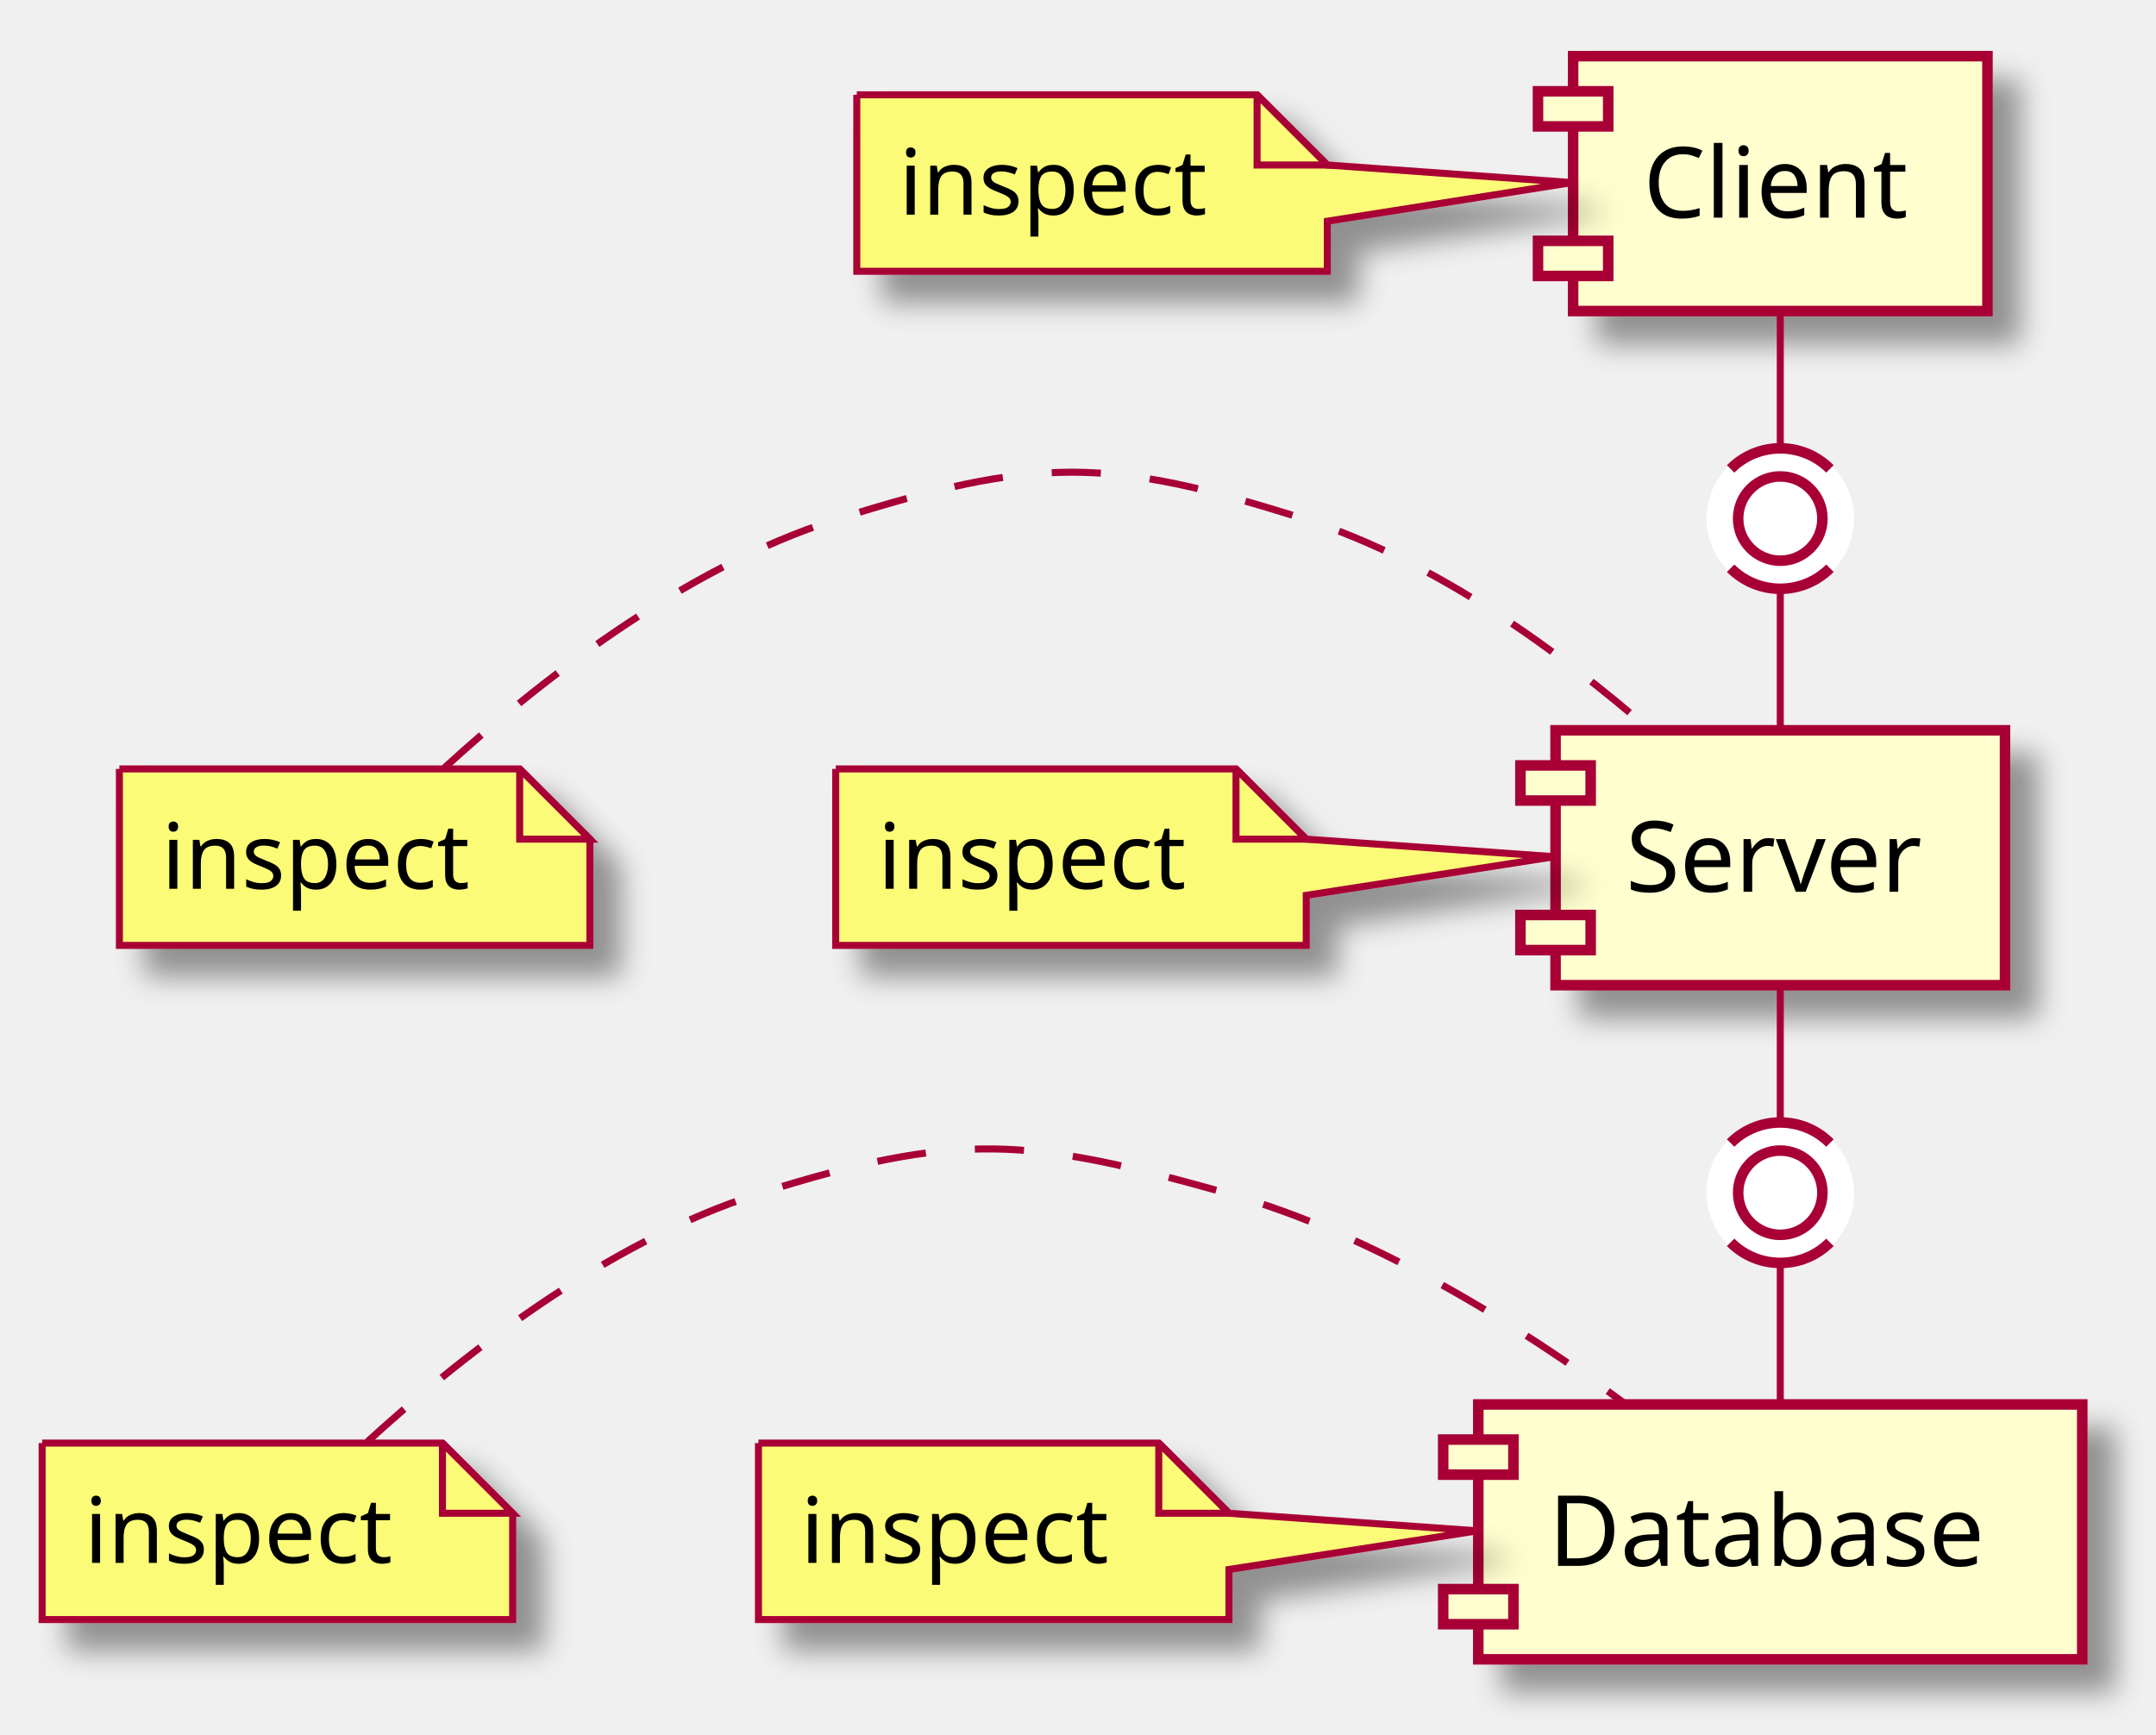
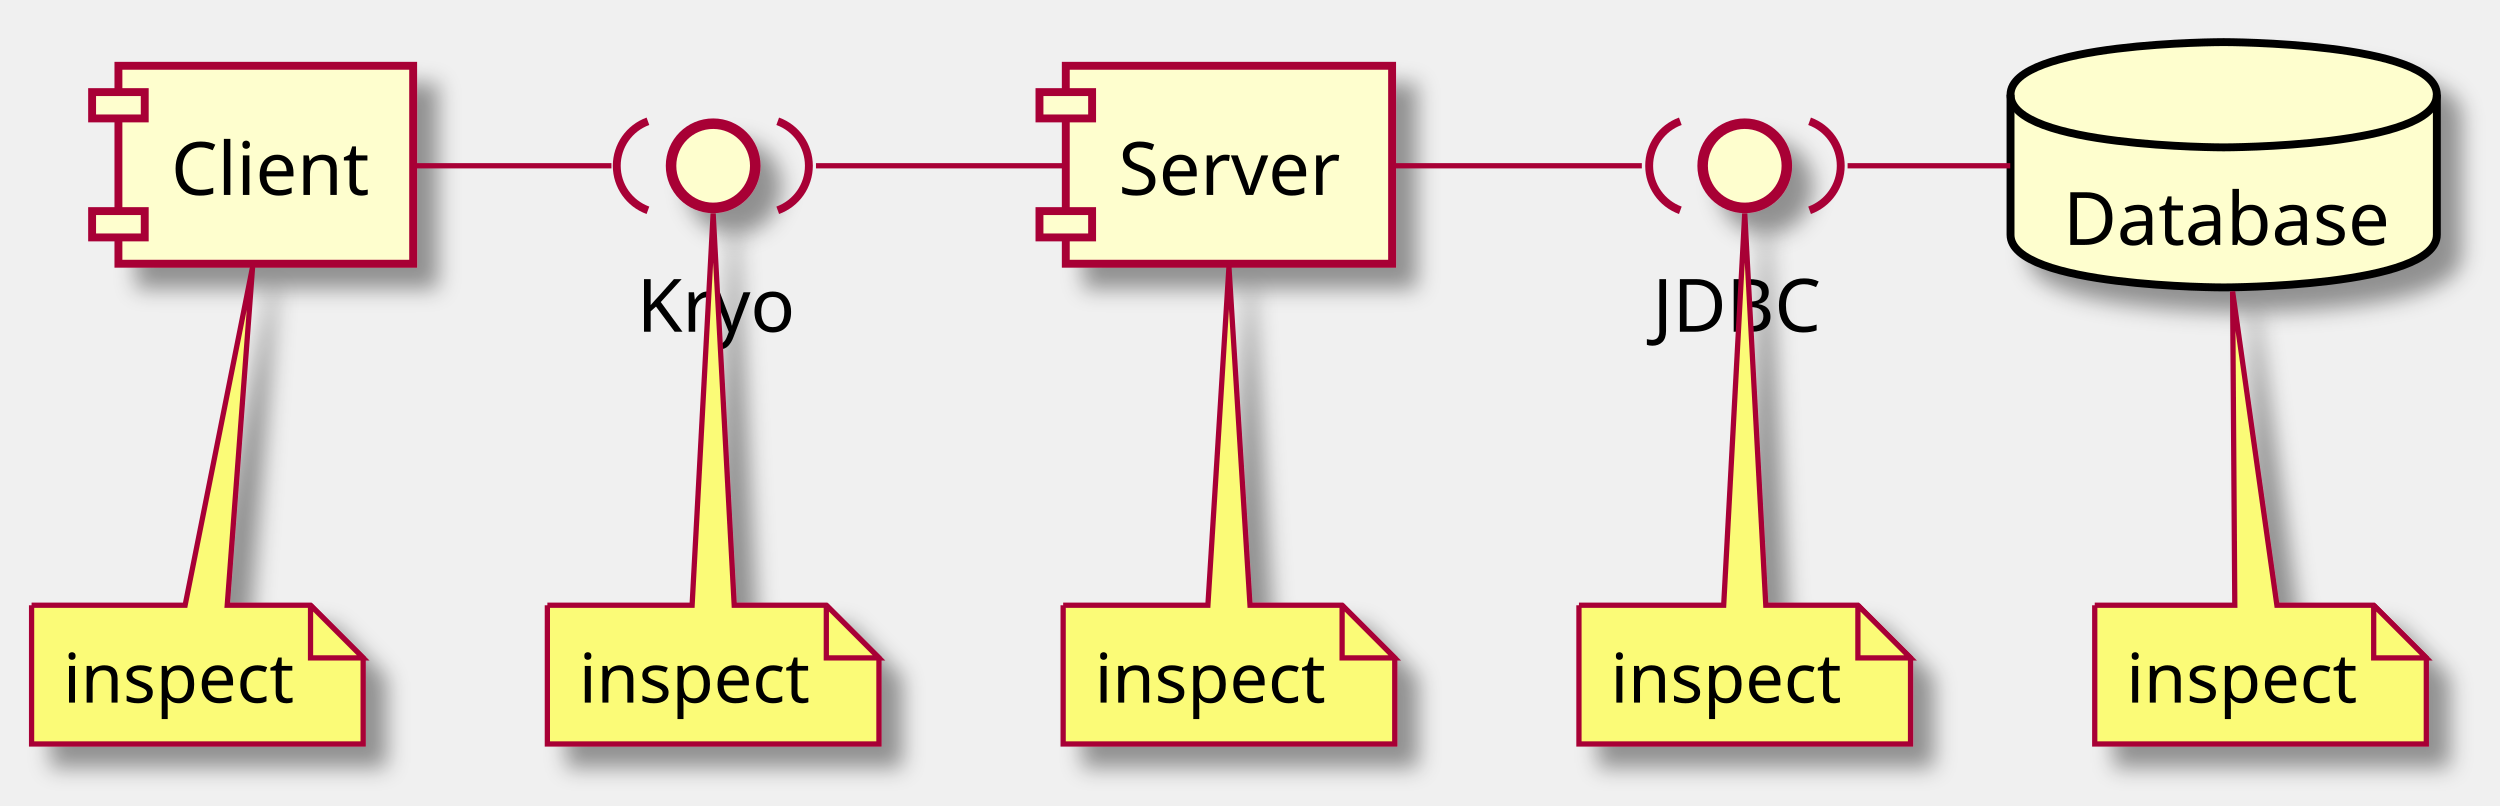
- <svg xmlns="http://www.w3.org/2000/svg" contentScriptType="application/ecmascript" contentStyleType="text/css" height="247px" preserveAspectRatio="none" style="width:307px;height:247px;" version="1.1" viewBox="0 0 307 247" width="307px" zoomAndPan="magnify">
+ <svg xmlns="http://www.w3.org/2000/svg" contentScriptType="application/ecmascript" contentStyleType="text/css" height="153px" preserveAspectRatio="none" style="width:475px;height:153px;" version="1.1" viewBox="0 0 475 153" width="475px" zoomAndPan="magnify">
  <defs>
-     <filter height="300%" id="f9x7s8ezqa6ai" width="300%" x="-1" y="-1">
+     <filter height="300%" id="f1t85u9v0g6obi" width="300%" x="-1" y="-1">
      <feGaussianBlur result="blurOut" stdDeviation="2.0" />
      <feColorMatrix in="blurOut" result="blurOut2" type="matrix" values="0 0 0 0 0 0 0 0 0 0 0 0 0 0 0 0 0 0 .4 0" />
      <feOffset dx="4.0" dy="4.0" in="blurOut2" result="blurOut3" />
      <feBlend in="SourceGraphic" in2="blurOut3" mode="normal" />
    </filter>
  </defs>
  <g>
-     <rect fill="#FEFECE" filter="url(#f9x7s8ezqa6ai)" height="36.297" style="stroke: #A80036; stroke-width: 1.5;" width="59" x="224" y="8" />
-     <rect fill="#FEFECE" height="5" style="stroke: #A80036; stroke-width: 1.5;" width="10" x="219" y="13" />
-     <rect fill="#FEFECE" height="5" style="stroke: #A80036; stroke-width: 1.5;" width="10" x="219" y="34.297" />
-     <text fill="#000000" font-family="sans-serif" font-size="14" lengthAdjust="spacingAndGlyphs" textLength="39" x="234" y="30.995">Client</text>
-     <path d="M122,13.5 L122,38.633 A0,0 0 0 0 122,38.633 L189,38.633 A0,0 0 0 0 189,38.633 L189,31.5 L223.856,26 L189,23.5 L189,23.5 L179,13.5 L122,13.5 A0,0 0 0 0 122,13.5 " fill="#FBFB77" filter="url(#f9x7s8ezqa6ai)" style="stroke: #A80036; stroke-width: 1.0;" />
-     <path d="M179,13.5 L179,23.5 L189,23.5 L179,13.5 " fill="#FBFB77" style="stroke: #A80036; stroke-width: 1.0;" />
-     <text fill="#000000" font-family="sans-serif" font-size="13" lengthAdjust="spacingAndGlyphs" textLength="46" x="128" y="30.567">inspect</text>
-     <rect fill="#FEFECE" filter="url(#f9x7s8ezqa6ai)" height="36.297" style="stroke: #A80036; stroke-width: 1.5;" width="64" x="221.5" y="104" />
-     <rect fill="#FEFECE" height="5" style="stroke: #A80036; stroke-width: 1.5;" width="10" x="216.5" y="109" />
-     <rect fill="#FEFECE" height="5" style="stroke: #A80036; stroke-width: 1.5;" width="10" x="216.5" y="130.297" />
-     <text fill="#000000" font-family="sans-serif" font-size="14" lengthAdjust="spacingAndGlyphs" textLength="44" x="231.5" y="126.995">Server</text>
-     <path d="M17,109.5 L17,134.633 L84,134.633 L84,119.5 L74,109.5 L17,109.5 " fill="#FBFB77" filter="url(#f9x7s8ezqa6ai)" style="stroke: #A80036; stroke-width: 1.0;" />
-     <path d="M74,109.5 L74,119.5 L84,119.5 L74,109.5 " fill="#FBFB77" style="stroke: #A80036; stroke-width: 1.0;" />
-     <text fill="#000000" font-family="sans-serif" font-size="13" lengthAdjust="spacingAndGlyphs" textLength="46" x="23" y="126.567">inspect</text>
-     <rect fill="#FEFECE" filter="url(#f9x7s8ezqa6ai)" height="36.297" style="stroke: #A80036; stroke-width: 1.5;" width="86" x="210.5" y="200" />
-     <rect fill="#FEFECE" height="5" style="stroke: #A80036; stroke-width: 1.5;" width="10" x="205.5" y="205" />
-     <rect fill="#FEFECE" height="5" style="stroke: #A80036; stroke-width: 1.5;" width="10" x="205.5" y="226.297" />
-     <text fill="#000000" font-family="sans-serif" font-size="14" lengthAdjust="spacingAndGlyphs" textLength="66" x="220.5" y="222.995">Database</text>
-     <path d="M6,205.5 L6,230.633 L73,230.633 L73,215.5 L63,205.5 L6,205.5 " fill="#FBFB77" filter="url(#f9x7s8ezqa6ai)" style="stroke: #A80036; stroke-width: 1.0;" />
-     <path d="M63,205.5 L63,215.5 L73,215.5 L63,205.5 " fill="#FBFB77" style="stroke: #A80036; stroke-width: 1.0;" />
-     <text fill="#000000" font-family="sans-serif" font-size="13" lengthAdjust="spacingAndGlyphs" textLength="46" x="12" y="222.567">inspect</text>
-     <path d="M119,109.5 L119,134.633 A0,0 0 0 0 119,134.633 L186,134.633 A0,0 0 0 0 186,134.633 L186,127.5 L221.349,122 L186,119.5 L186,119.5 L176,109.5 L119,109.5 A0,0 0 0 0 119,109.5 " fill="#FBFB77" filter="url(#f9x7s8ezqa6ai)" style="stroke: #A80036; stroke-width: 1.0;" />
-     <path d="M176,109.5 L176,119.5 L186,119.5 L176,109.5 " fill="#FBFB77" style="stroke: #A80036; stroke-width: 1.0;" />
-     <text fill="#000000" font-family="sans-serif" font-size="13" lengthAdjust="spacingAndGlyphs" textLength="46" x="125" y="126.567">inspect</text>
-     <path d="M108,205.5 L108,230.633 A0,0 0 0 0 108,230.633 L175,230.633 A0,0 0 0 0 175,230.633 L175,223.5 L210.367,218 L175,215.5 L175,215.5 L165,205.5 L108,205.5 A0,0 0 0 0 108,205.5 " fill="#FBFB77" filter="url(#f9x7s8ezqa6ai)" style="stroke: #A80036; stroke-width: 1.0;" />
-     <path d="M165,205.5 L165,215.5 L175,215.5 L165,205.5 " fill="#FBFB77" style="stroke: #A80036; stroke-width: 1.0;" />
-     <text fill="#000000" font-family="sans-serif" font-size="13" lengthAdjust="spacingAndGlyphs" textLength="46" x="114" y="222.567">inspect</text>
-     <path d="M63.31,109.318 C76.154,97.569 97.119,80.903 119,74 C147.398,65.041 157.633,64.942 186,74 C204.493,79.905 222.252,92.93 234.91,103.924 " fill="none" id="GMN7-Server" style="stroke: #A80036; stroke-width: 1.0; stroke-dasharray: 7.0,7.0;" />
-     <path d="M52.31,205.318 C65.154,193.569 86.119,176.903 108,170 C136.398,161.041 146.336,161.931 175,170 C195.758,175.844 216.453,188.872 231.379,199.883 " fill="none" id="GMN11-Database" style="stroke: #A80036; stroke-width: 1.0; stroke-dasharray: 7.0,7.0;" />
-     <path d="M253.5,44.057 C253.5,61.111 253.5,86.563 253.5,103.698 " fill="none" id="Client-Server" style="stroke: #A80036; stroke-width: 1.0;" />
-     <ellipse cx="253.5" cy="73.847" fill="#FFFFFF" rx="10" ry="10" style="stroke: #FFFFFF; stroke-width: 1.0;" />
-     <path d="M246.429,80.918 A10,10 0 0 0 260.571 80.918" fill="#FFFFFF" style="stroke: #A80036; stroke-width: 1.5;" />
-     <path d="M260.571,66.776 A10,10 0 0 0 246.429 66.776" fill="#FFFFFF" style="stroke: #A80036; stroke-width: 1.5;" />
-     <ellipse cx="253.5" cy="73.847" fill="#FFFFFF" rx="6" ry="6" style="stroke: #A80036; stroke-width: 1.5;" />
-     <path d="M253.5,140.057 C253.5,157.112 253.5,182.563 253.5,199.698 " fill="none" id="Server-Database" style="stroke: #A80036; stroke-width: 1.0;" />
-     <ellipse cx="253.5" cy="169.847" fill="#FFFFFF" rx="10" ry="10" style="stroke: #FFFFFF; stroke-width: 1.0;" />
-     <path d="M246.429,176.918 A10,10 0 0 0 260.571 176.918" fill="#FFFFFF" style="stroke: #A80036; stroke-width: 1.5;" />
-     <path d="M260.571,162.776 A10,10 0 0 0 246.429 162.776" fill="#FFFFFF" style="stroke: #A80036; stroke-width: 1.5;" />
-     <ellipse cx="253.5" cy="169.847" fill="#FFFFFF" rx="6" ry="6" style="stroke: #A80036; stroke-width: 1.5;" />
+     <rect fill="#FEFECE" filter="url(#f1t85u9v0g6obi)" height="37.609" style="stroke: #A80036; stroke-width: 1.5;" width="56" x="22.5" y="12.5" />
+     <rect fill="#FEFECE" height="5" style="stroke: #A80036; stroke-width: 1.5;" width="10" x="17.5" y="17.5" />
+     <rect fill="#FEFECE" height="5" style="stroke: #A80036; stroke-width: 1.5;" width="10" x="17.5" y="40.109" />
+     <text fill="#000000" font-family="sans-serif" font-size="14" lengthAdjust="spacingAndGlyphs" textLength="36" x="32.5" y="37.033">Client</text>
+     <path d="M6,115 L6,141.352 A0,0 0 0 0 6,141.352 L69,141.352 A0,0 0 0 0 69,141.352 L69,125 L59,115 L43.173,115 L47.993,50.721 L35.173,115 L6,115 A0,0 0 0 0 6,115 " fill="#FBFB77" filter="url(#f1t85u9v0g6obi)" style="stroke: #A80036; stroke-width: 1.0;" />
+     <path d="M59,115 L59,125 L69,125 L59,115 " fill="#FBFB77" style="stroke: #A80036; stroke-width: 1.0;" />
+     <text fill="#000000" font-family="sans-serif" font-size="13" lengthAdjust="spacingAndGlyphs" textLength="42" x="12" y="133.495">inspect</text>
+     <ellipse cx="135.5" cy="31.5" fill="#FEFECE" filter="url(#f1t85u9v0g6obi)" rx="8" ry="8" style="stroke: #A80036; stroke-width: 2.0;" />
+     <text fill="#000000" font-family="sans-serif" font-size="14" lengthAdjust="spacingAndGlyphs" textLength="29" x="121" y="63.033">Kryo</text>
+     <path d="M104,115 L104,141.352 A0,0 0 0 0 104,141.352 L167,141.352 A0,0 0 0 0 167,141.352 L167,125 L157,115 L139.5,115 L135.5,40.557 L131.5,115 L104,115 A0,0 0 0 0 104,115 " fill="#FBFB77" filter="url(#f1t85u9v0g6obi)" style="stroke: #A80036; stroke-width: 1.0;" />
+     <path d="M157,115 L157,125 L167,125 L157,115 " fill="#FBFB77" style="stroke: #A80036; stroke-width: 1.0;" />
+     <text fill="#000000" font-family="sans-serif" font-size="13" lengthAdjust="spacingAndGlyphs" textLength="42" x="110" y="133.495">inspect</text>
+     <rect fill="#FEFECE" filter="url(#f1t85u9v0g6obi)" height="37.609" style="stroke: #A80036; stroke-width: 1.5;" width="62" x="202.5" y="12.5" />
+     <rect fill="#FEFECE" height="5" style="stroke: #A80036; stroke-width: 1.5;" width="10" x="197.5" y="17.5" />
+     <rect fill="#FEFECE" height="5" style="stroke: #A80036; stroke-width: 1.5;" width="10" x="197.5" y="40.109" />
+     <text fill="#000000" font-family="sans-serif" font-size="14" lengthAdjust="spacingAndGlyphs" textLength="42" x="212.5" y="37.033">Server</text>
+     <path d="M202,115 L202,141.352 A0,0 0 0 0 202,141.352 L265,141.352 A0,0 0 0 0 265,141.352 L265,125 L255,115 L237.5,115 L233.5,50.721 L229.5,115 L202,115 A0,0 0 0 0 202,115 " fill="#FBFB77" filter="url(#f1t85u9v0g6obi)" style="stroke: #A80036; stroke-width: 1.0;" />
+     <path d="M255,115 L255,125 L265,125 L255,115 " fill="#FBFB77" style="stroke: #A80036; stroke-width: 1.0;" />
+     <text fill="#000000" font-family="sans-serif" font-size="13" lengthAdjust="spacingAndGlyphs" textLength="42" x="208" y="133.495">inspect</text>
+     <ellipse cx="331.5" cy="31.5" fill="#FEFECE" filter="url(#f1t85u9v0g6obi)" rx="8" ry="8" style="stroke: #A80036; stroke-width: 2.0;" />
+     <text fill="#000000" font-family="sans-serif" font-size="14" lengthAdjust="spacingAndGlyphs" textLength="35" x="314" y="63.033">JDBC</text>
+     <path d="M300,115 L300,141.352 A0,0 0 0 0 300,141.352 L363,141.352 A0,0 0 0 0 363,141.352 L363,125 L353,115 L335.5,115 L331.5,40.557 L327.5,115 L300,115 A0,0 0 0 0 300,115 " fill="#FBFB77" filter="url(#f1t85u9v0g6obi)" style="stroke: #A80036; stroke-width: 1.0;" />
+     <path d="M353,115 L353,125 L363,125 L353,115 " fill="#FBFB77" style="stroke: #A80036; stroke-width: 1.0;" />
+     <text fill="#000000" font-family="sans-serif" font-size="13" lengthAdjust="spacingAndGlyphs" textLength="42" x="306" y="133.495">inspect</text>
+     <path d="M382,18 C382,8 422.5,8 422.5,8 C422.5,8 463,8 463,18 L463,44.609 C463,54.609 422.5,54.609 422.5,54.609 C422.5,54.609 382,54.609 382,44.609 L382,18 " fill="#FEFECE" filter="url(#f1t85u9v0g6obi)" style="stroke: #000000; stroke-width: 1.5;" />
+     <path d="M382,18 C382,28 422.5,28 422.5,28 C422.5,28 463,28 463,18 " fill="none" style="stroke: #000000; stroke-width: 1.5;" />
+     <text fill="#000000" font-family="sans-serif" font-size="14" lengthAdjust="spacingAndGlyphs" textLength="61" x="392" y="46.533">Database</text>
+     <path d="M398,115 L398,141.352 A0,0 0 0 0 398,141.352 L461,141.352 A0,0 0 0 0 461,141.352 L461,125 L451,115 L432.611,115 L424.195,55.376 L424.611,115 L398,115 A0,0 0 0 0 398,115 " fill="#FBFB77" filter="url(#f1t85u9v0g6obi)" style="stroke: #A80036; stroke-width: 1.0;" />
+     <path d="M451,115 L451,125 L461,125 L451,115 " fill="#FBFB77" style="stroke: #A80036; stroke-width: 1.0;" />
+     <text fill="#000000" font-family="sans-serif" font-size="13" lengthAdjust="spacingAndGlyphs" textLength="42" x="404" y="133.495">inspect</text>
+     <path d="M78.723,31.5 C91.206,31.5 103.69,31.5 116.173,31.5 " fill="none" id="Client-Kryo" style="stroke: #A80036; stroke-width: 1.0;" />
+     <path d="M123.107,23.043 A9,9 0 0 0 123.107 39.957" fill="none" style="stroke: #A80036; stroke-width: 1.5;" />
+     <path d="M155.036,31.5 C170.783,31.5 186.53,31.5 202.277,31.5 " fill="none" id="Kryo-Server" style="stroke: #A80036; stroke-width: 1.0;" />
+     <path d="M147.767,39.957 A9,9 0 0 0 147.765 23.042" fill="none" style="stroke: #A80036; stroke-width: 1.5;" />
+     <path d="M264.508,31.5 C280.322,31.5 296.135,31.5 311.949,31.5 " fill="none" id="Server-JDBC" style="stroke: #A80036; stroke-width: 1.0;" />
+     <path d="M319.263,23.043 A9,9 0 0 0 319.263 39.957" fill="none" style="stroke: #A80036; stroke-width: 1.5;" />
+     <path d="M351.042,31.5 C361.341,31.5 371.641,31.5 381.94,31.5 " fill="none" id="JDBC-Database" style="stroke: #A80036; stroke-width: 1.0;" />
+     <path d="M343.82,39.957 A9,9 0 0 0 343.82 23.043" fill="none" style="stroke: #A80036; stroke-width: 1.5;" />
  </g>
</svg>
